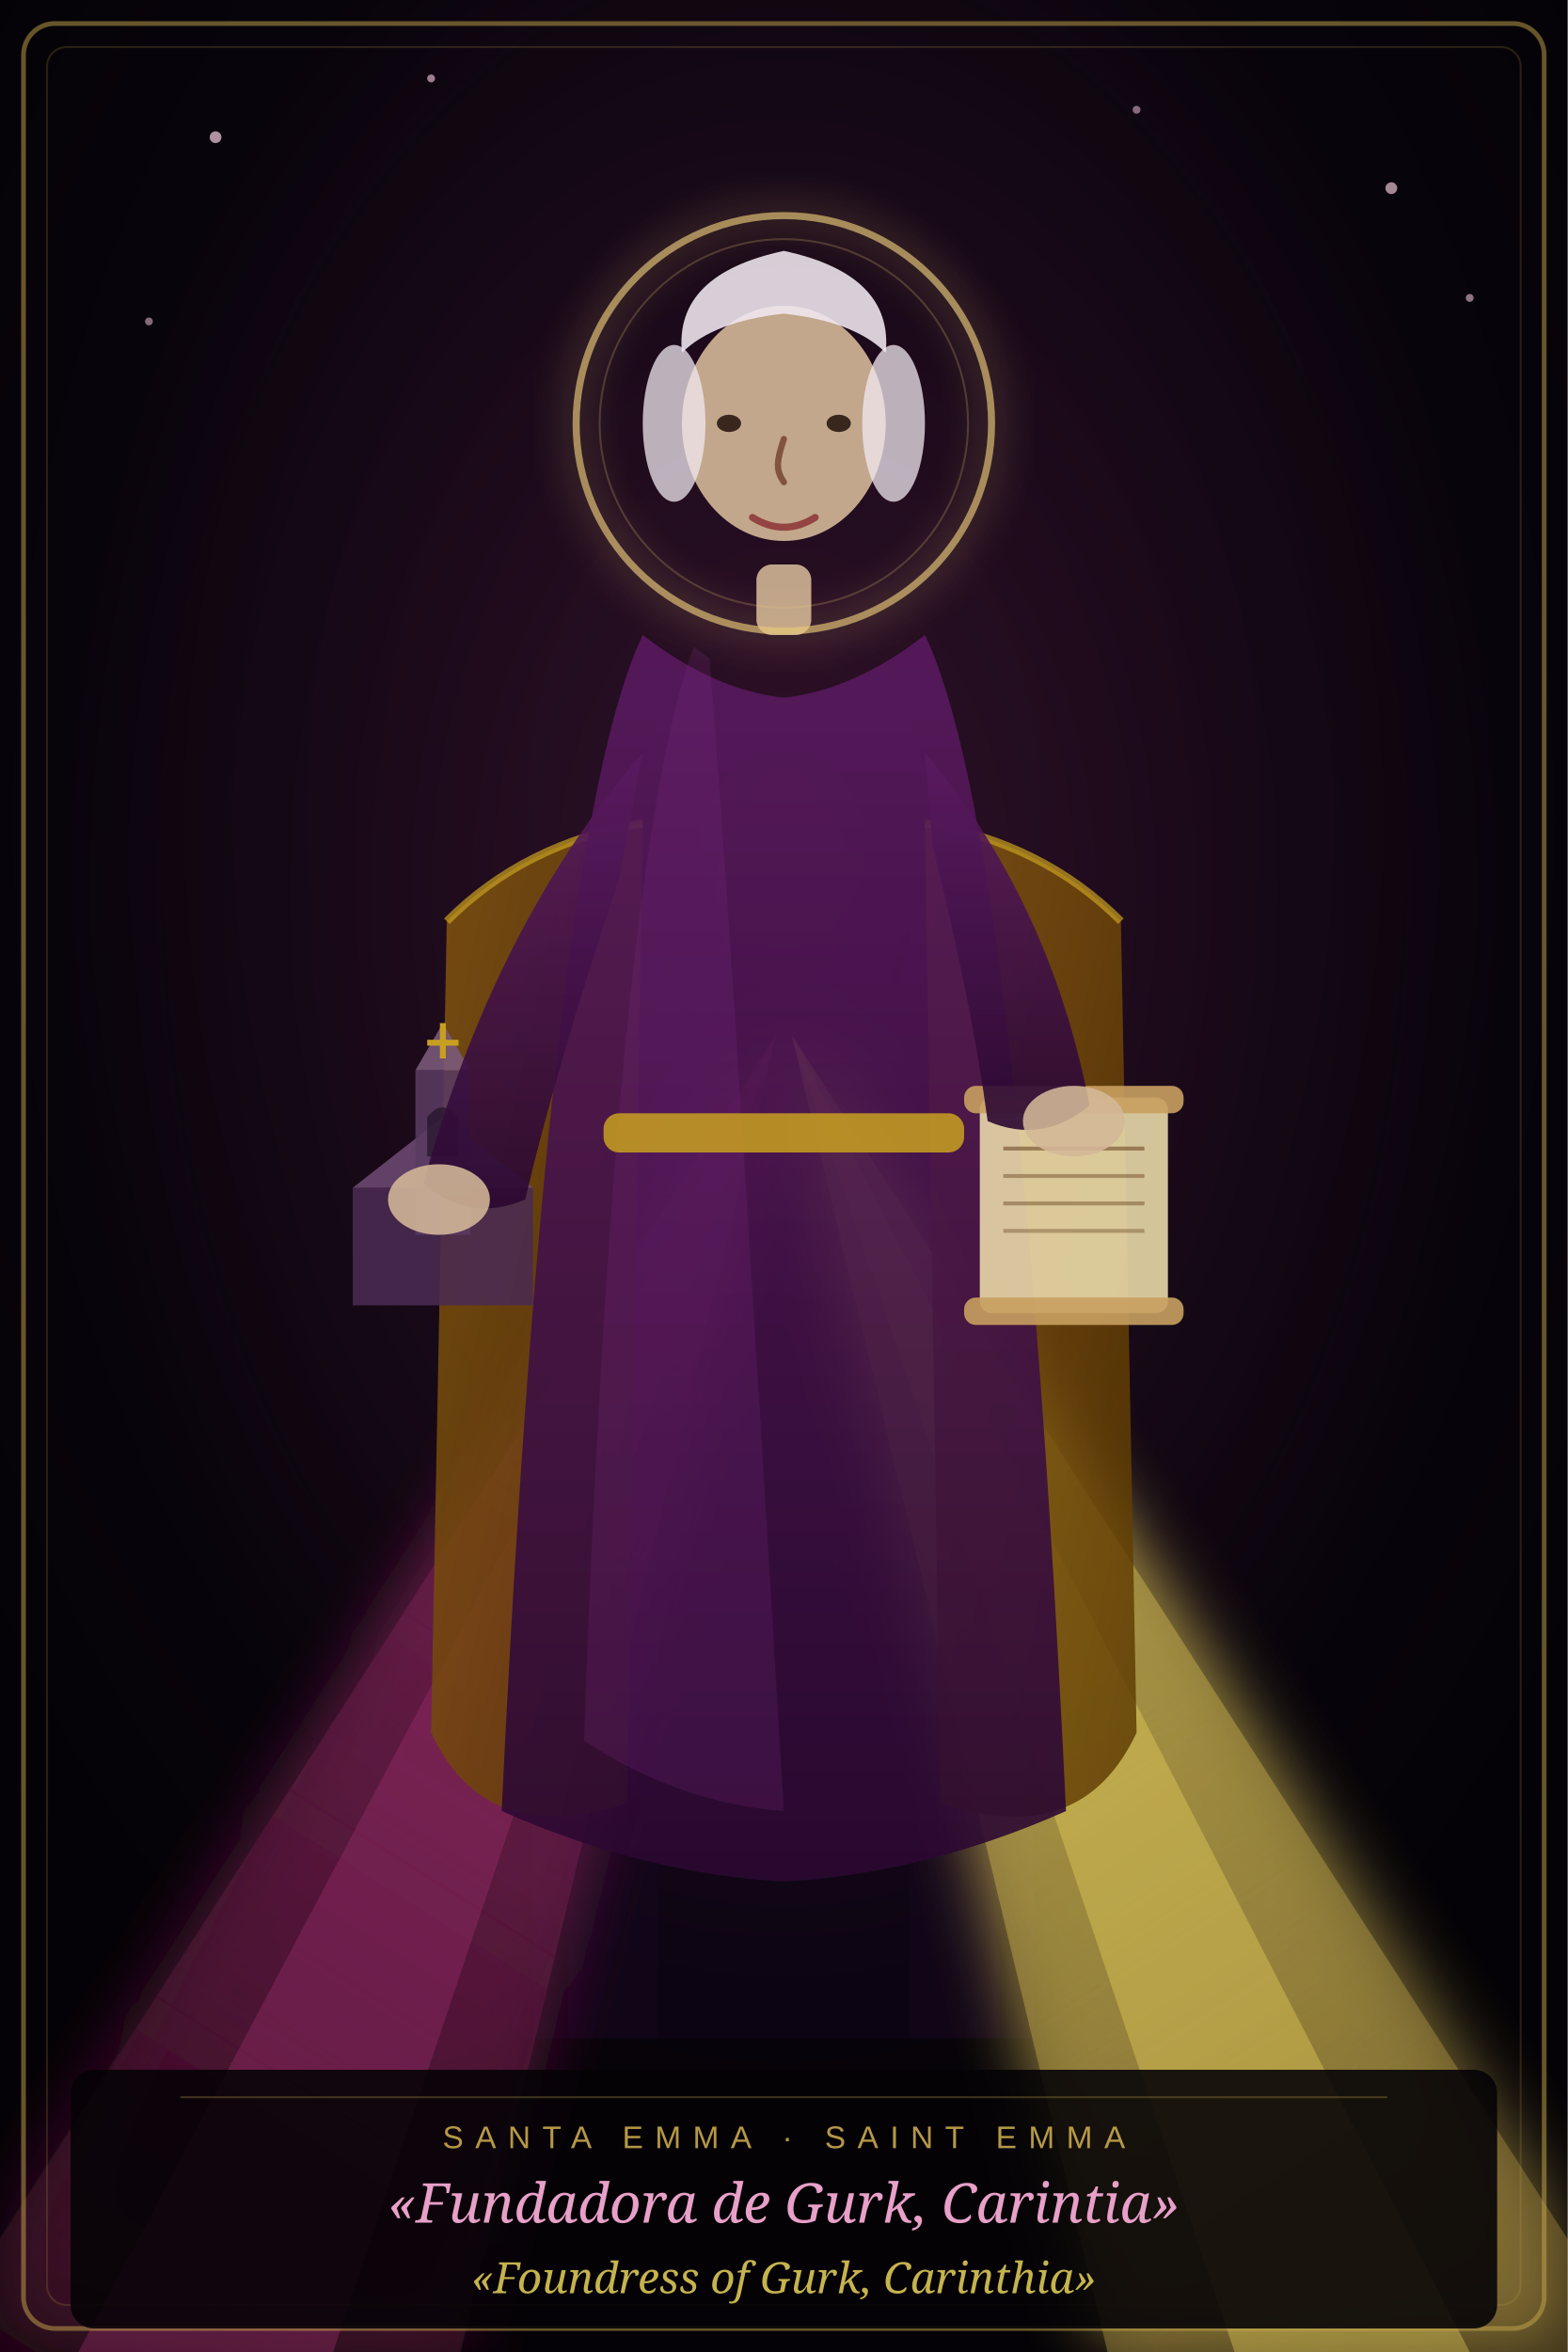
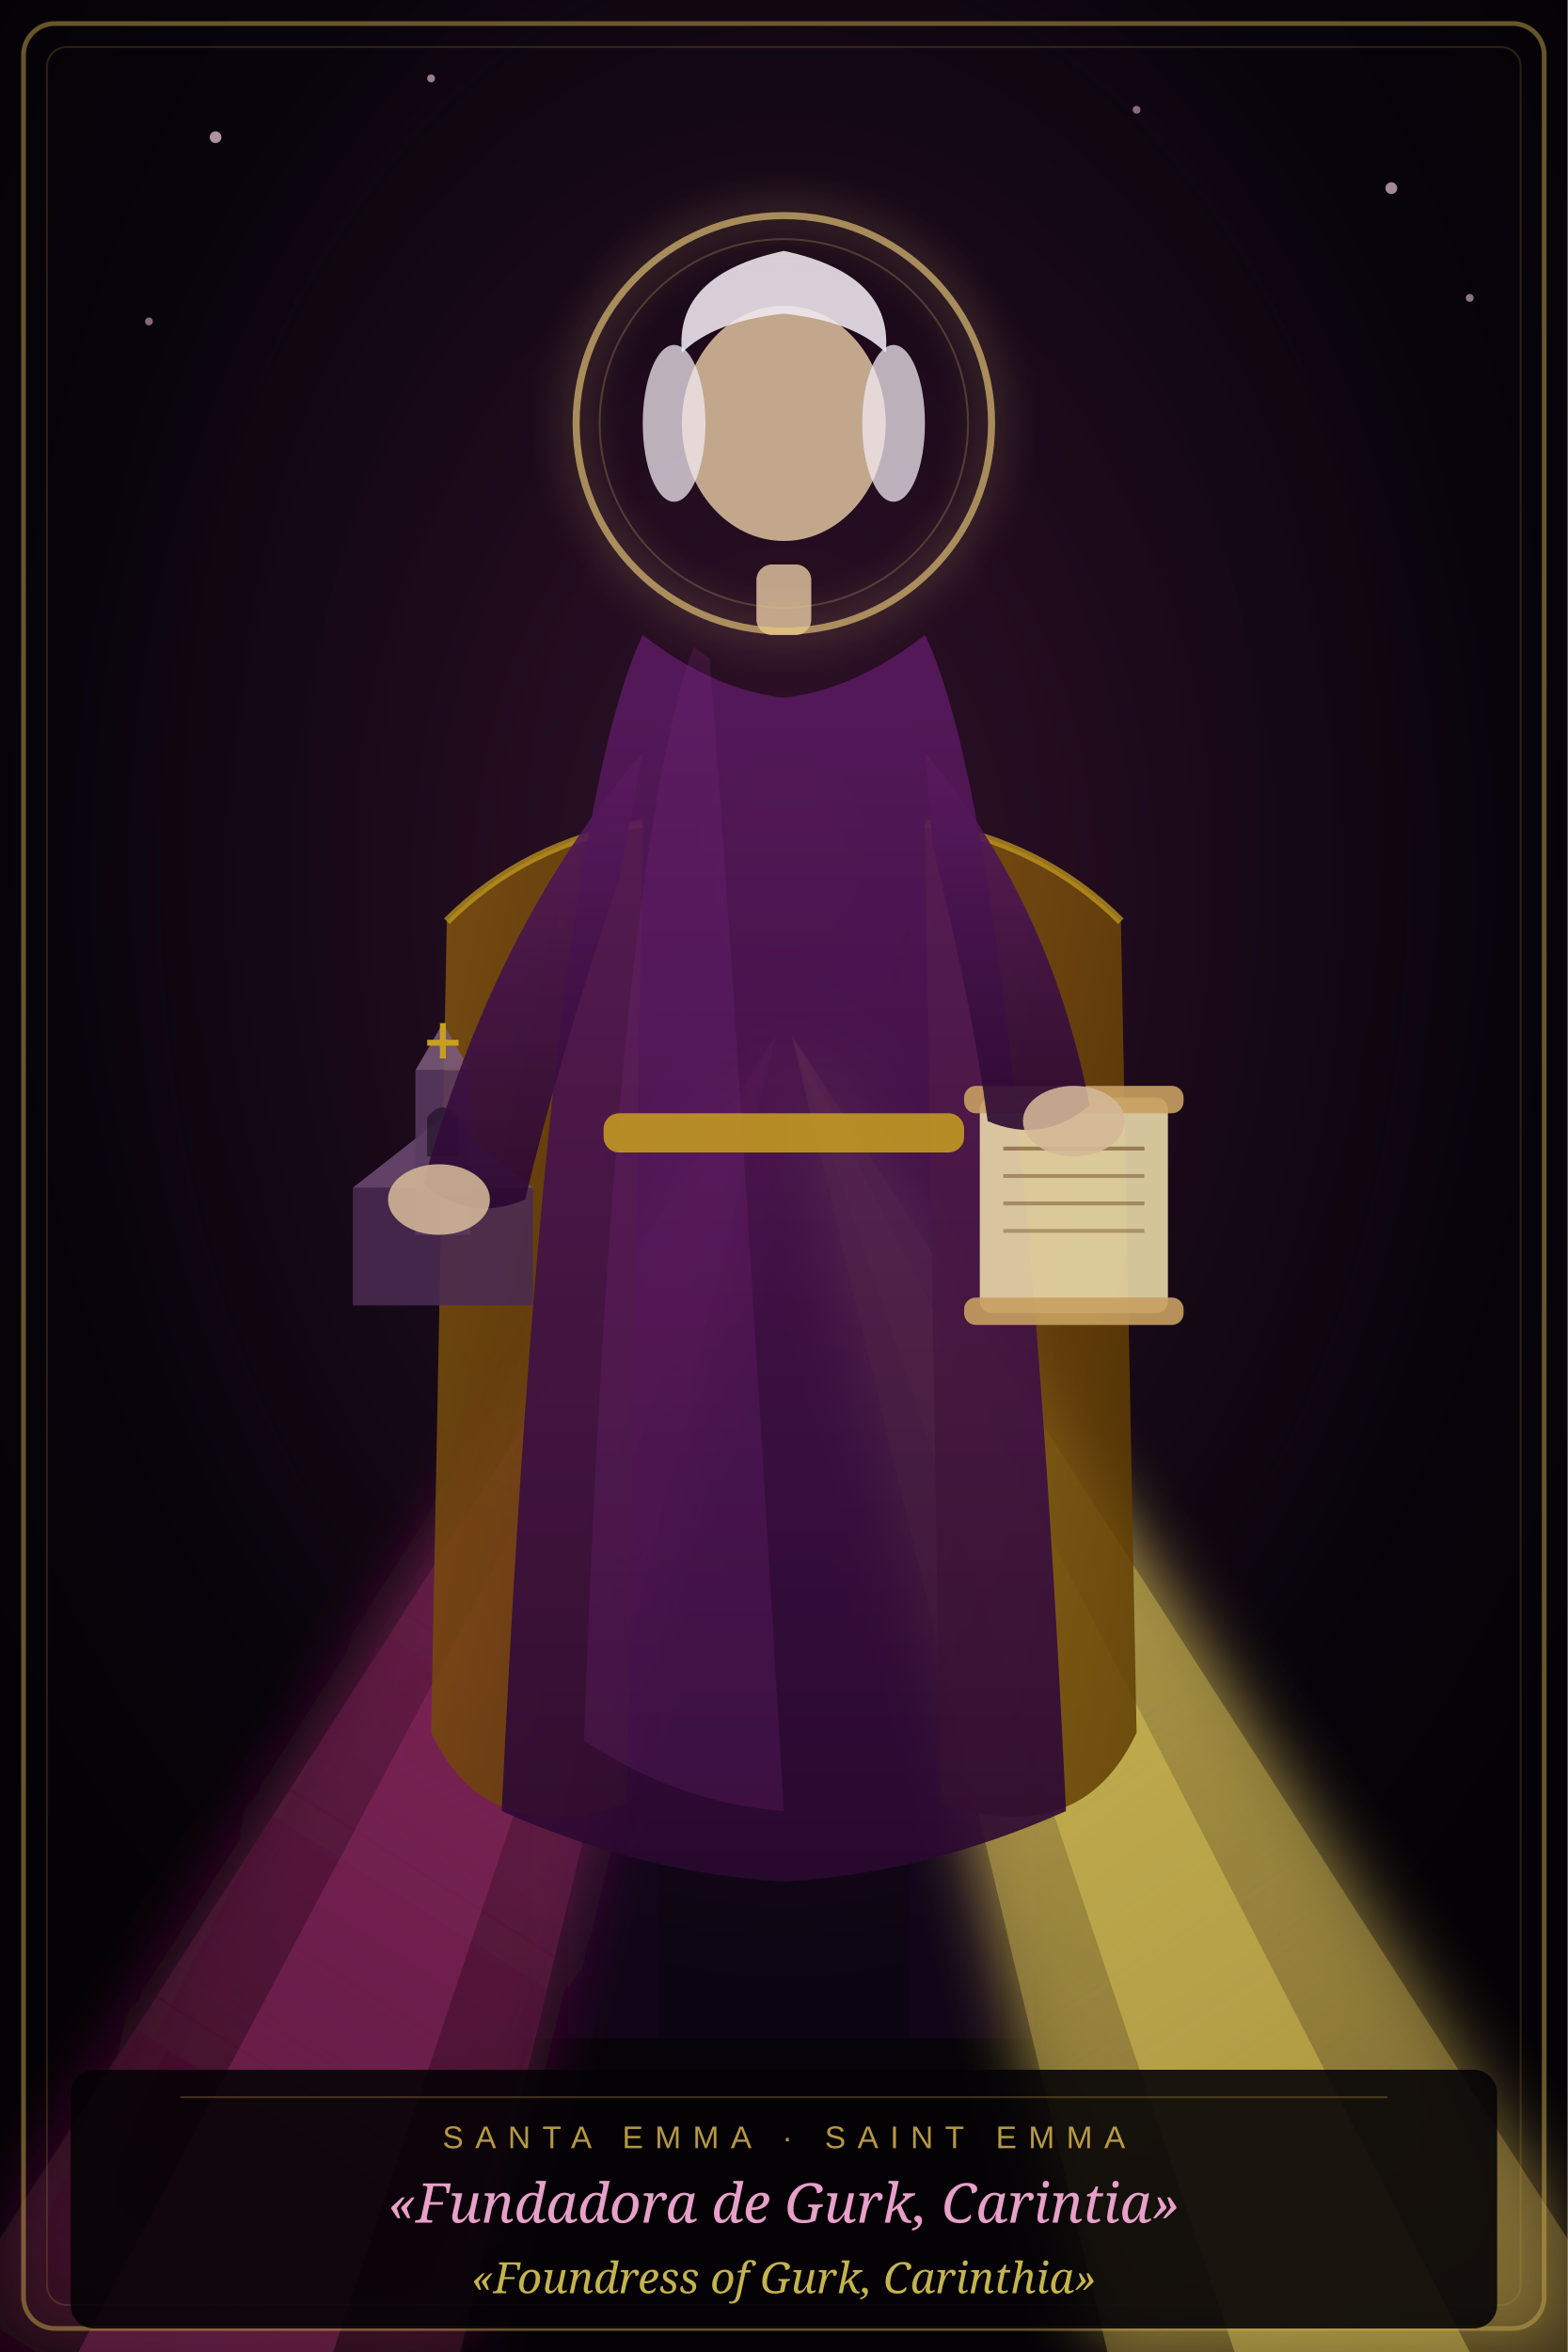
<svg xmlns="http://www.w3.org/2000/svg" viewBox="0 0 400 600">
  <defs>
    <radialGradient id="sem-bg" cx="50%" cy="35%" r="65%">
      <stop offset="0%" stop-color="#120818" />
      <stop offset="100%" stop-color="#040206" />
    </radialGradient>
    <radialGradient id="sem-atm" cx="50%" cy="38%" r="46%">
      <stop offset="0%" stop-color="#8a2a5a" stop-opacity="0.26" />
      <stop offset="100%" stop-color="#8a2a5a" stop-opacity="0" />
    </radialGradient>
    <linearGradient id="sem-r1" x1="50%" y1="0%" x2="10%" y2="100%">
      <stop offset="0%" stop-color="#a03070" stop-opacity="1" />
      <stop offset="100%" stop-color="#501030" stop-opacity="0.4" />
    </linearGradient>
    <linearGradient id="sem-r2" x1="50%" y1="0%" x2="90%" y2="100%">
      <stop offset="0%" stop-color="#f5e060" stop-opacity="1" />
      <stop offset="100%" stop-color="#c9a84c" stop-opacity="0.4" />
    </linearGradient>
    <filter id="sem-gl">
      <feGaussianBlur stdDeviation="9" result="b" />
      <feMerge>
        <feMergeNode in="b" />
        <feMergeNode in="b" />
        <feMergeNode in="SourceGraphic" />
      </feMerge>
    </filter>
    <filter id="sem-g2">
      <feGaussianBlur stdDeviation="5" result="b" />
      <feMerge>
        <feMergeNode in="b" />
        <feMergeNode in="SourceGraphic" />
      </feMerge>
    </filter>
    <linearGradient id="sem-robe" x1="0%" y1="0%" x2="0%" y2="100%">
      <stop offset="0%" stop-color="#5a1a60" />
      <stop offset="100%" stop-color="#2a0830" />
    </linearGradient>
    <linearGradient id="sem-mantle" x1="0%" y1="0%" x2="100%" y2="100%">
      <stop offset="0%" stop-color="#8a5a10" />
      <stop offset="100%" stop-color="#5a3800" />
    </linearGradient>
  </defs>
  <rect width="400" height="600" fill="url(#sem-bg)" />
  <rect width="400" height="600" fill="url(#sem-atm)" />
  <circle cx="55" cy="35" r="1.5" fill="#e8c0d0" opacity="0.75" />
  <circle cx="110" cy="20" r="1" fill="#e8c0d0" opacity="0.65" />
  <circle cx="290" cy="28" r="1" fill="#e8c0d0" opacity="0.55" />
  <circle cx="355" cy="48" r="1.5" fill="#e8c0d0" opacity="0.70" />
  <circle cx="38" cy="82" r="1" fill="#e8c0d0" opacity="0.55" />
  <circle cx="375" cy="76" r="1" fill="#e8c0d0" opacity="0.60" />
  <rect x="145" y="360" width="110" height="160" fill="#1a0828" opacity="0.30" />
  <rect x="136" y="310" width="32" height="210" fill="#1a0828" opacity="0.25" />
  <rect x="232" y="310" width="32" height="210" fill="#1a0828" opacity="0.25" />
  <polygon points="136,310 152,275 168,310" fill="#1a0828" opacity="0.25" />
  <polygon points="232,310 248,275 264,310" fill="#1a0828" opacity="0.25" />
  <polygon points="198,264 -25,610 115,610" fill="url(#sem-r1)" filter="url(#sem-gl)" opacity="0.72" />
  <polygon points="198,264 20,600  85,600" fill="#a03070" opacity="0.36" />
  <polygon points="202,264 425,610 285,610" fill="url(#sem-r2)" filter="url(#sem-gl)" opacity="0.70" />
  <polygon points="202,264 375,600 315,600" fill="#f5e060" opacity="0.34" />
  <path d="M114,235 Q134,215 164,210 L160,460 Q124,472 110,442 Z" fill="url(#sem-mantle)" opacity="0.82" />
  <path d="M286,235 Q266,215 236,210 L240,460 Q276,472 290,442 Z" fill="url(#sem-mantle)" opacity="0.82" />
  <path d="M114,235 Q134,215 164,210" stroke="#c8a020" stroke-width="2" fill="none" opacity="0.70" />
  <path d="M286,235 Q266,215 236,210" stroke="#c8a020" stroke-width="2" fill="none" opacity="0.70" />
  <path d="M164,162 Q140,212 128,462 Q164,478 200,480 Q236,478 272,462 Q260,212 236,162 Q218,176 200,178 Q182,176 164,162 Z" fill="url(#sem-robe)" opacity="0.90" />
  <path d="M177,165 Q157,220 149,444 Q173,460 200,462 Q186,226 181,168 Z" fill="#7a2a80" opacity="0.22" />
  <rect x="154" y="284" width="92" height="10" rx="4" fill="#c8a020" opacity="0.85" />
  <g transform="translate(90,265)">
    <rect x="0" y="38" width="46" height="30" fill="#4a2a50" opacity="0.88" />
    <polygon points="0,38 23,20 46,38" fill="#6a4a70" opacity="0.88" />
    <rect x="16" y="8" width="14" height="42" fill="#5a3a60" opacity="0.88" />
    <polygon points="16,8 23,-4 30,8" fill="#7a5a7a" opacity="0.88" />
    <line x1="23" y1="-4" x2="23" y2="5" stroke="#c8a020" stroke-width="1.5" />
    <line x1="19" y1="1" x2="27" y2="1" stroke="#c8a020" stroke-width="1.5" />
    <path d="M19 20 Q23 15 27 20 L27 30 L19 30 Z" fill="#120818" opacity="0.55" />
  </g>
  <path d="M164,192 Q126,236 108,302 Q120,312 134,306 Q142,272 158,224 Z" fill="url(#sem-robe)" opacity="0.90" />
  <ellipse cx="112" cy="306" rx="13" ry="9" fill="#d4b898" opacity="0.88" />
  <g transform="translate(250,280)">
    <rect x="0" y="0" width="48" height="55" rx="3" fill="#e8d8a8" opacity="0.90" />
    <rect x="-4" y="-3" width="56" height="7" rx="3" fill="#c8a060" opacity="0.90" />
    <rect x="-4" y="51" width="56" height="7" rx="3" fill="#c8a060" opacity="0.90" />
    <line x1="6" y1="13" x2="42" y2="13" stroke="#5a3010" stroke-width="1" opacity="0.5" />
    <line x1="6" y1="20" x2="42" y2="20" stroke="#5a3010" stroke-width="1" opacity="0.4" />
    <line x1="6" y1="27" x2="42" y2="27" stroke="#5a3010" stroke-width="1" opacity="0.4" />
    <line x1="6" y1="34" x2="42" y2="34" stroke="#5a3010" stroke-width="1" opacity="0.35" />
  </g>
  <path d="M236,192 Q268,230 278,282 Q266,292 252,286 Q248,256 238,216 Z" fill="url(#sem-robe)" opacity="0.90" />
  <ellipse cx="274" cy="286" rx="13" ry="9" fill="#d4b898" opacity="0.88" />
  <rect x="193" y="144" width="14" height="18" rx="4" fill="#d4b898" opacity="0.88" />
  <ellipse cx="200" cy="108" rx="26" ry="30" fill="#d4b898" opacity="0.90" />
  <path d="M174,90 Q172,70 200,64 Q228,70 226,90 Q218,82 200,80 Q182,82 174,90 Z" fill="#f0e8f0" opacity="0.88" />
  <ellipse cx="172" cy="108" rx="8" ry="20" fill="#f0e8f0" opacity="0.75" />
  <ellipse cx="228" cy="108" rx="8" ry="20" fill="#f0e8f0" opacity="0.75" />
  <circle cx="200" cy="108" r="53" fill="none" stroke="#e8c97a" stroke-width="1.8" stroke-opacity="0.65" filter="url(#sem-g2)" />
  <circle cx="200" cy="108" r="47" fill="none" stroke="#e8c97a" stroke-width="0.5" stroke-opacity="0.22" />
  <rect x="6" y="6" width="388" height="588" rx="8" fill="none" stroke="#c9a84c" stroke-width="1.2" stroke-opacity="0.5" />
  <rect x="12" y="12" width="376" height="576" rx="5" fill="none" stroke="#c9a84c" stroke-width="0.5" stroke-opacity="0.18" />
  <rect x="18" y="528" width="364" height="66" rx="6" fill="#040206" opacity="0.88" />
  <line x1="46" y1="535" x2="354" y2="535" stroke="#c9a84c" stroke-width="0.5" stroke-opacity="0.28" />
  <text x="200" y="548" text-anchor="middle" font-family="Arial,sans-serif" font-size="8" fill="#c9a84c" letter-spacing="3" opacity="0.9">SANTA EMMA · SAINT EMMA</text>
  <text x="200" y="567" text-anchor="middle" font-family="Georgia,serif" font-size="14" fill="#e8a0c8" font-style="italic">«Fundadora de Gurk, Carintia»</text>
  <text x="200" y="585" text-anchor="middle" font-family="Georgia,serif" font-size="11" fill="#f5e060" font-style="italic" opacity="0.8">«Foundress of Gurk, Carinthia»</text>
-   <g id="tup-face-features" opacity="0.9">
-     <ellipse id="tup-eye-left" cx="186" cy="108" rx="3.1" ry="2.2" fill="#2a1a12" />
-     <ellipse id="tup-eye-right" cx="214" cy="108" rx="3.1" ry="2.2" fill="#2a1a12" />
-     <path id="tup-nose" d="M200 112 C198 118, 198 120, 200 123" stroke="#7b4a35" stroke-width="1.6" fill="none" stroke-linecap="round" />
-     <path id="tup-mouth" d="M192 132 Q200 137 208 132" stroke="#8f3a3a" stroke-width="1.8" fill="none" stroke-linecap="round" />
-   </g>
</svg>
